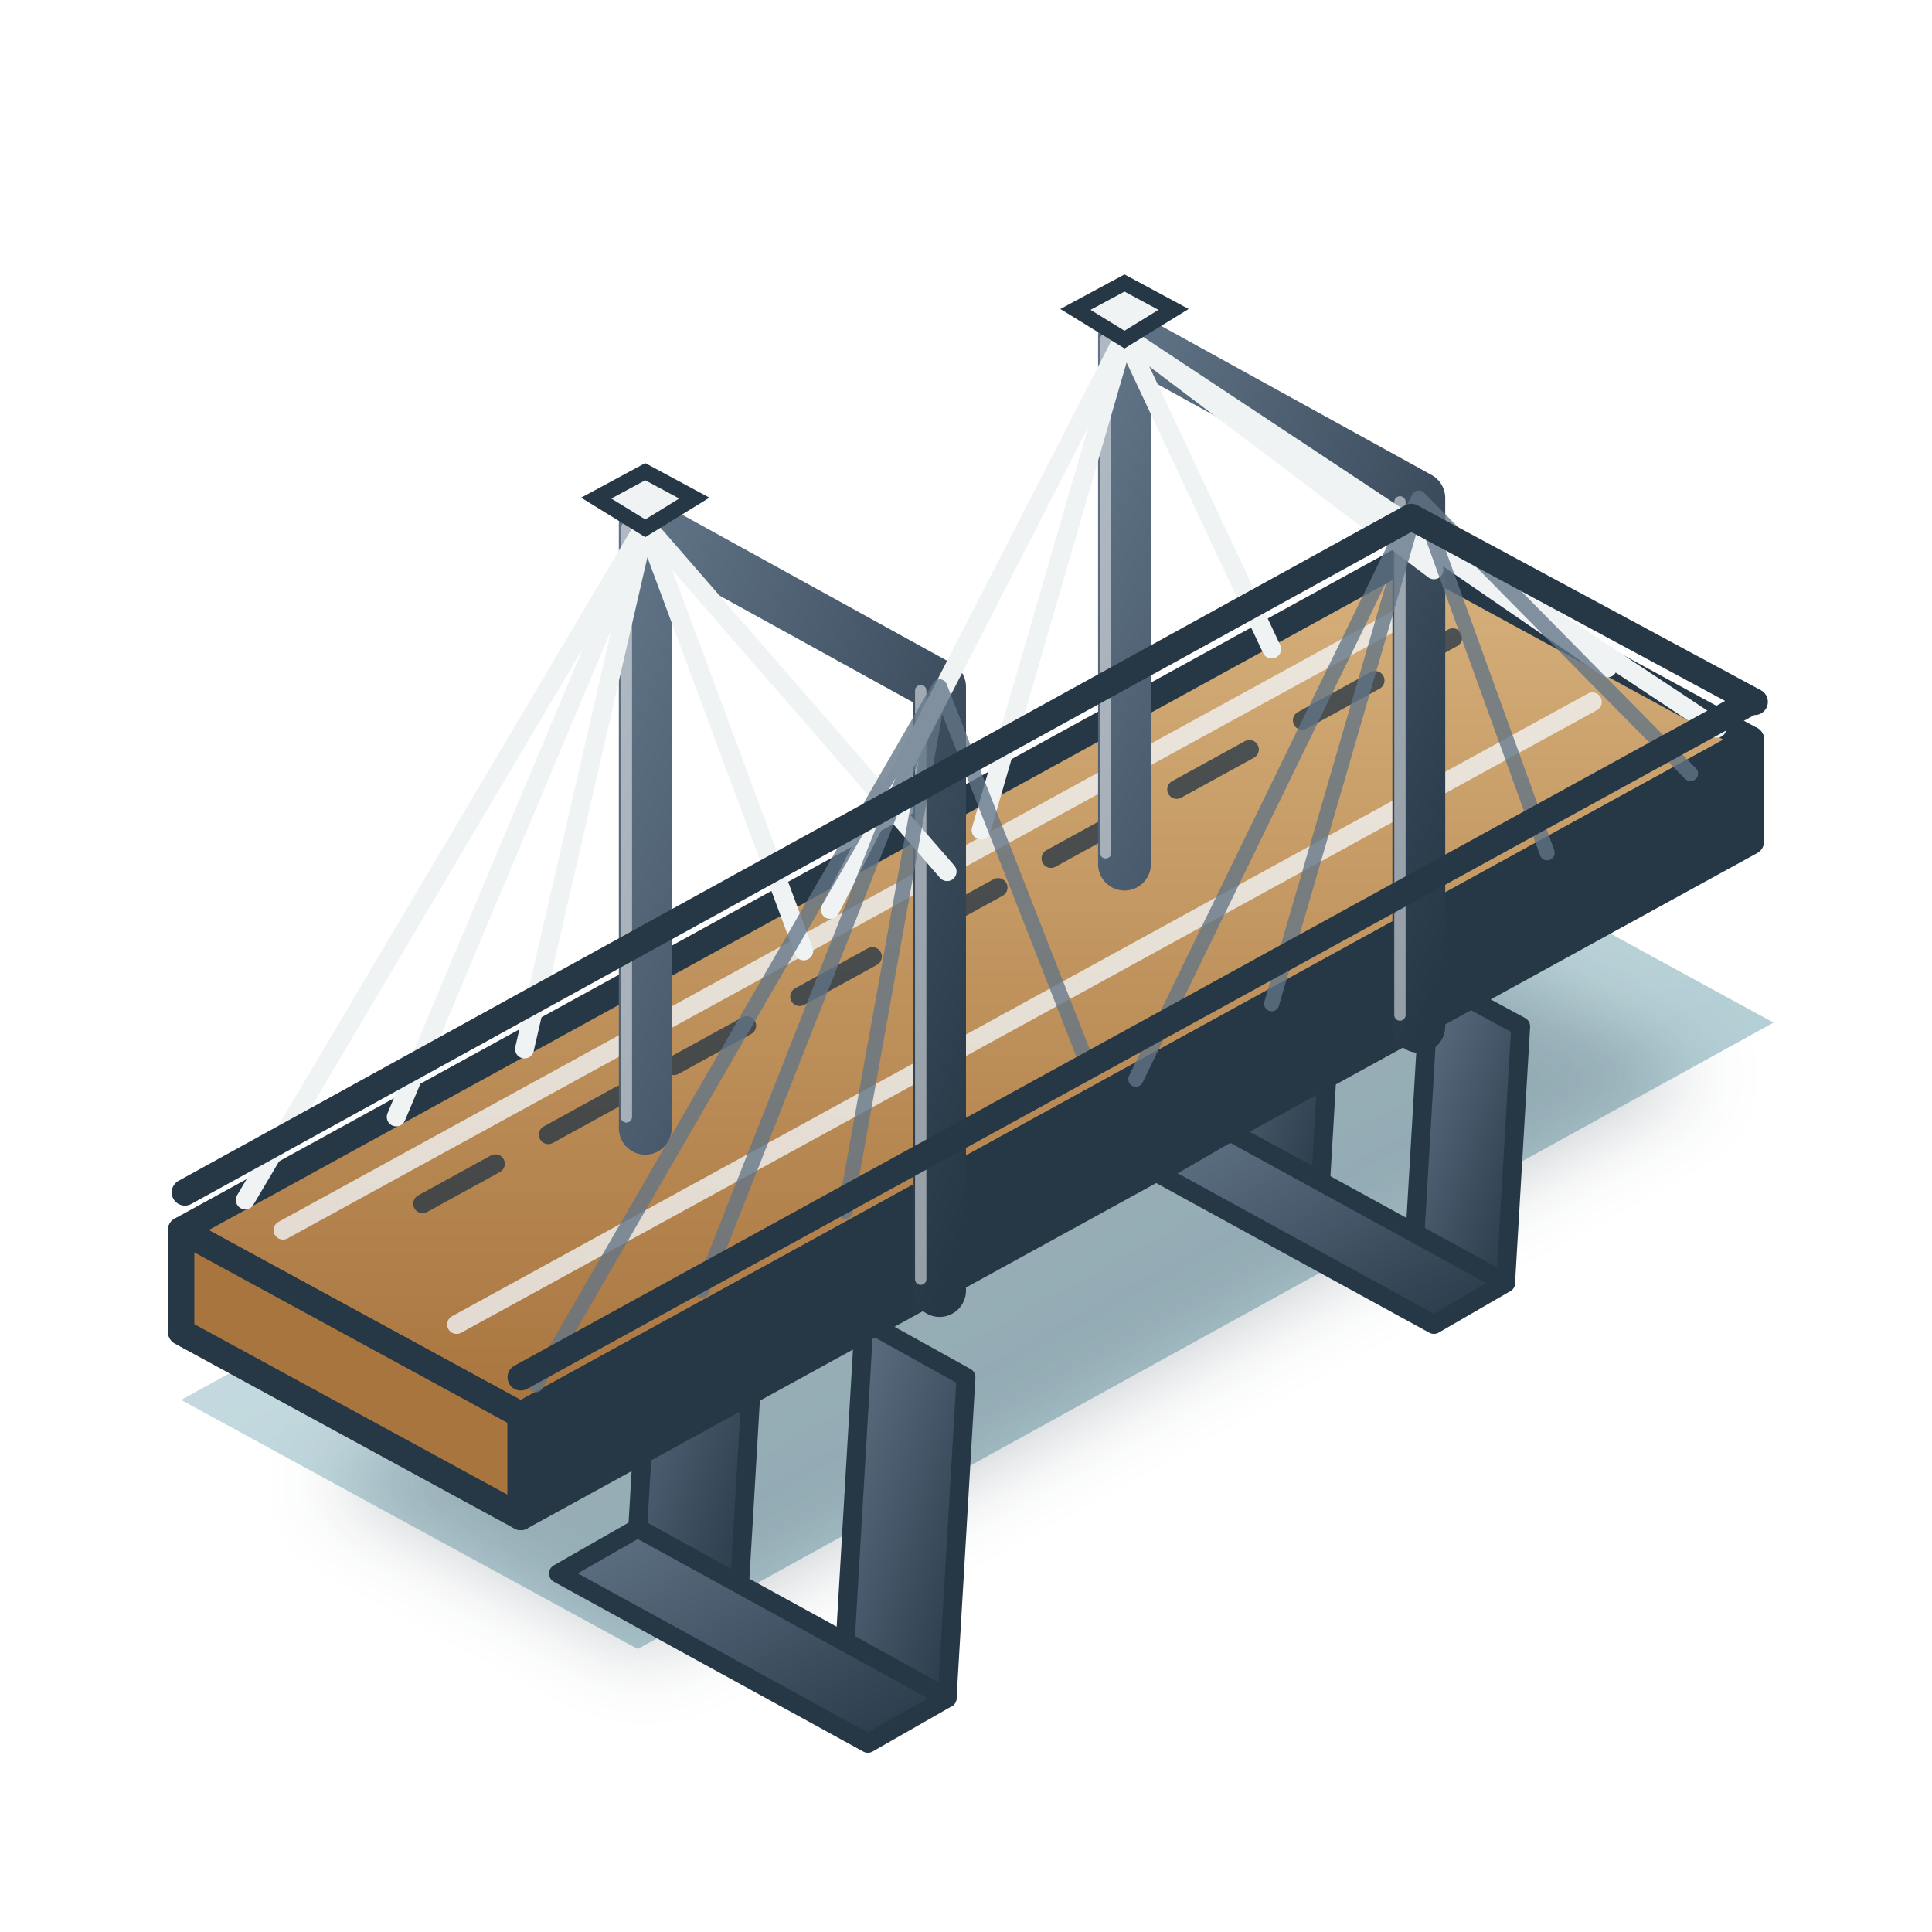
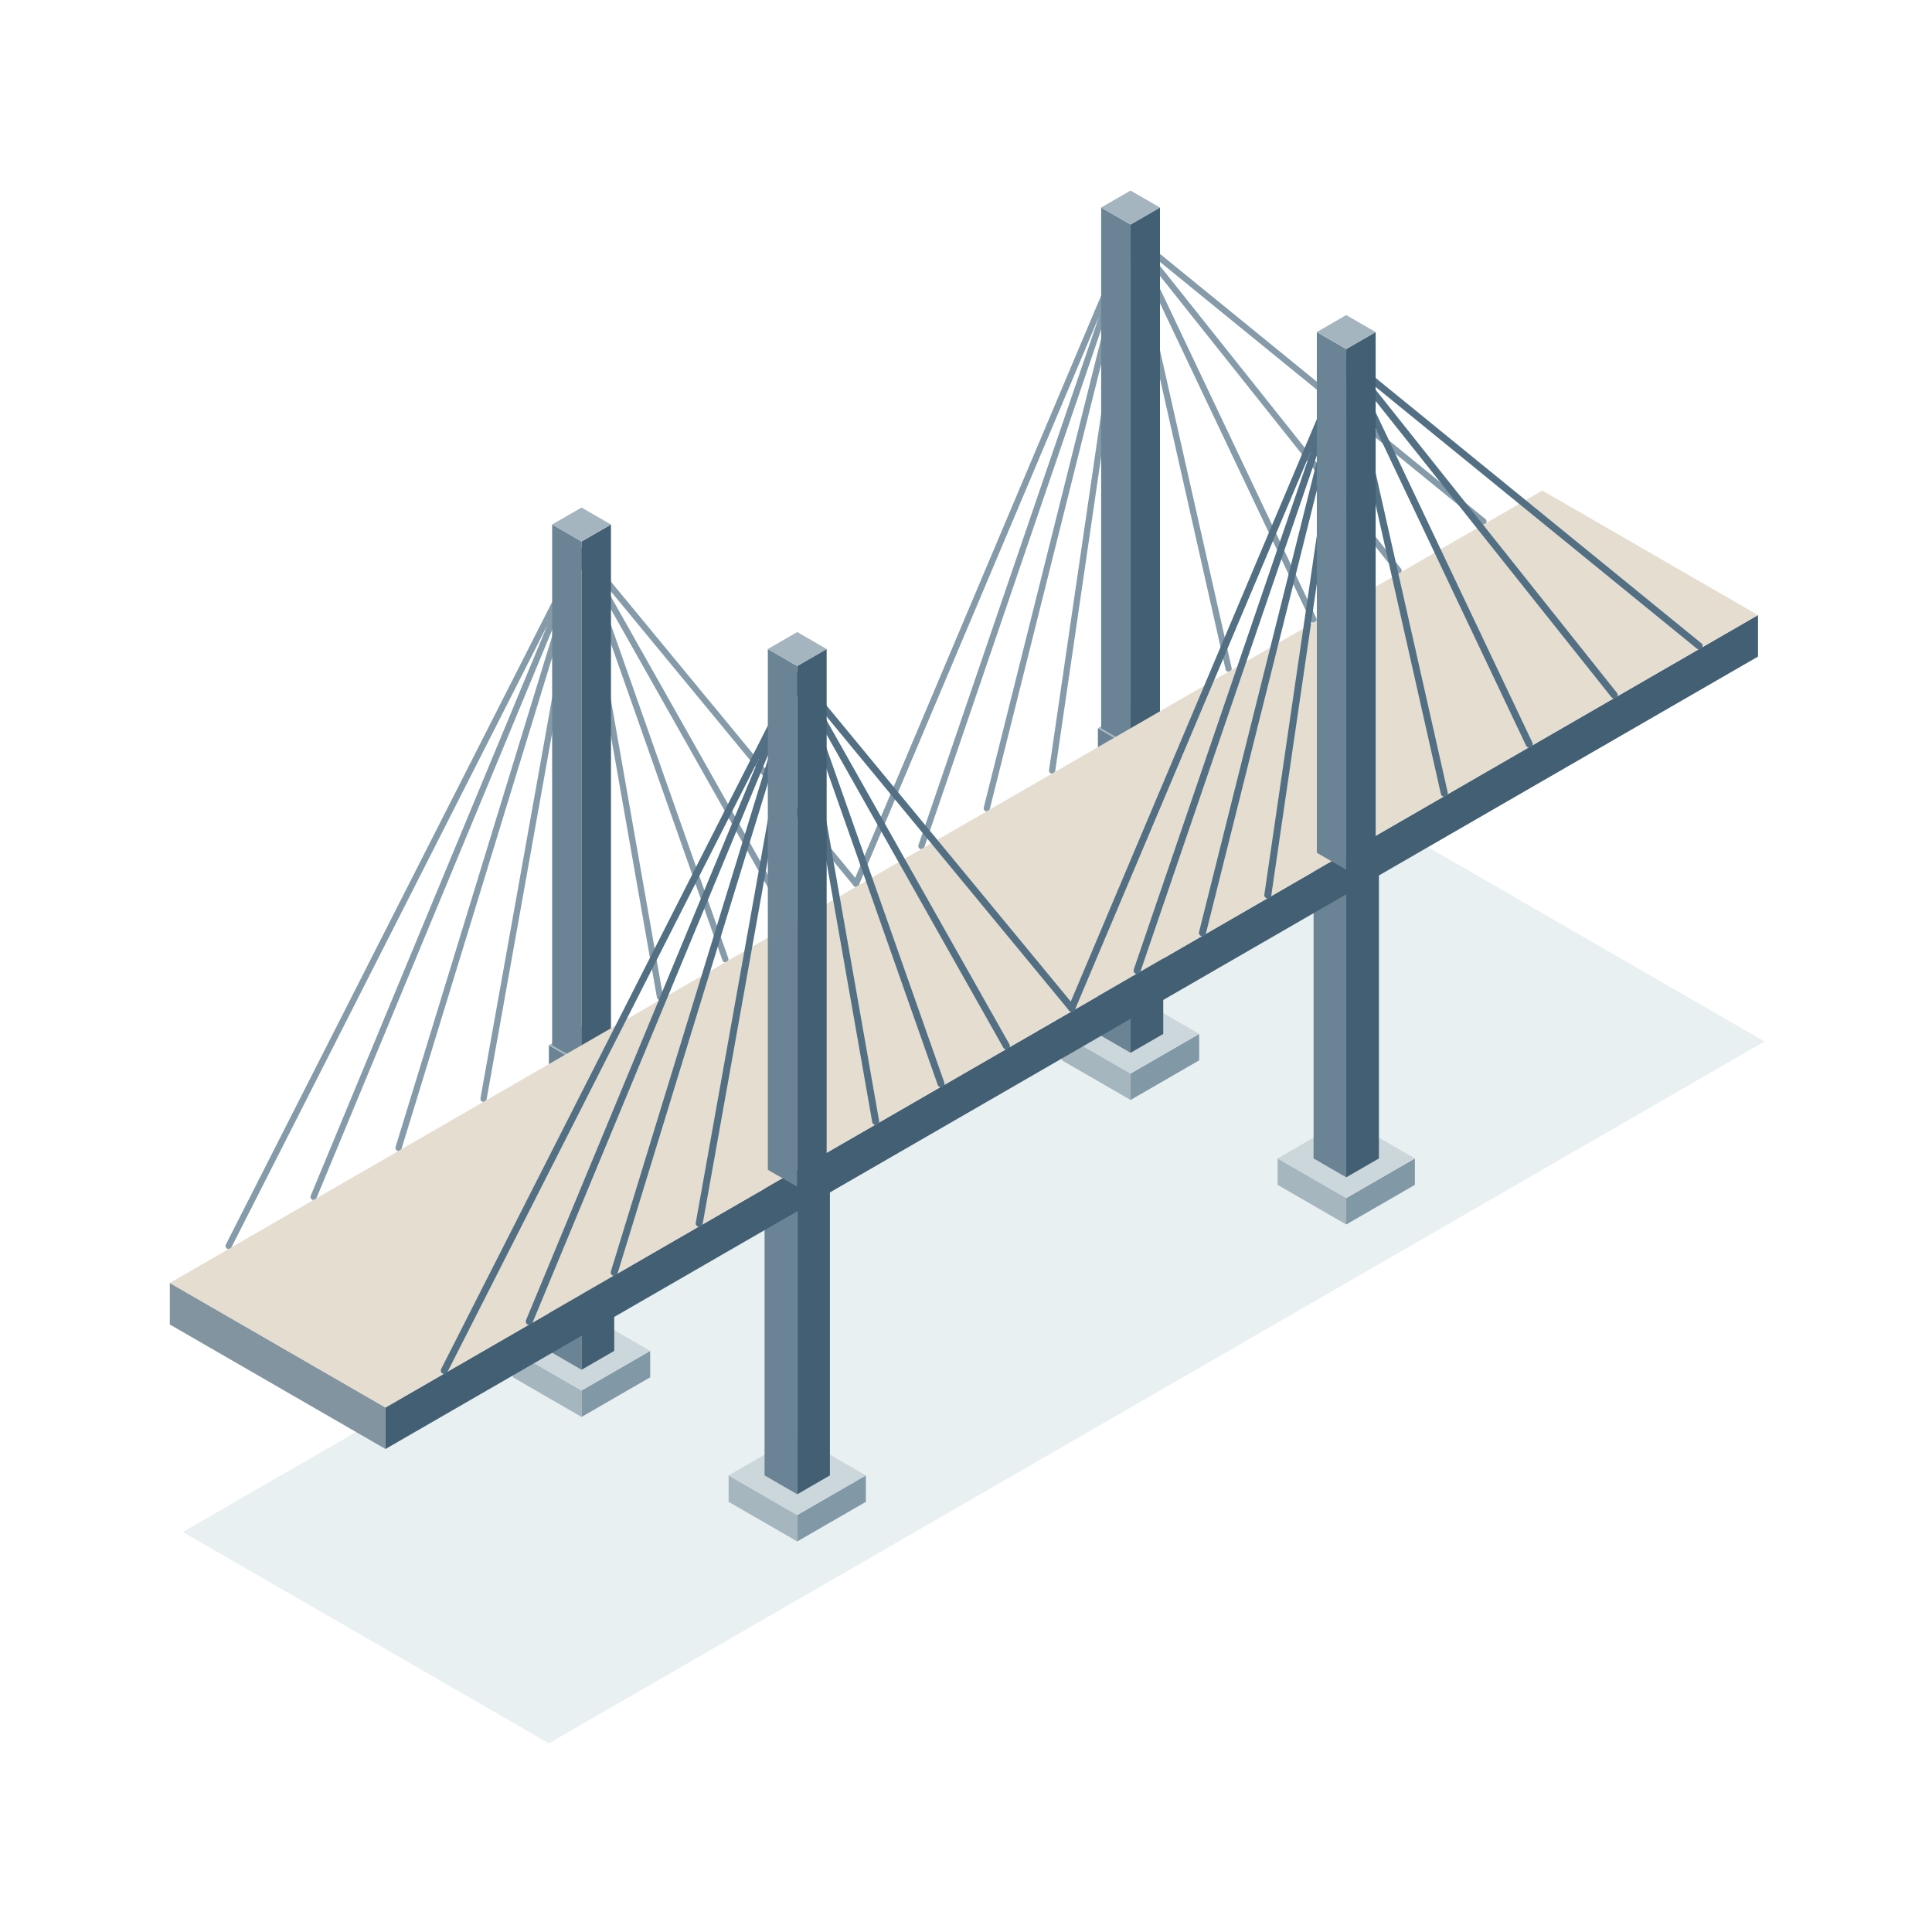
- <svg xmlns="http://www.w3.org/2000/svg" viewBox="0 0 512 512" role="img" aria-label="Isometric cable-stayed bridge">
-   <defs>
-     <linearGradient id="steel" x1="0" y1="0" x2="1" y2="1">
-       <stop offset="0" stop-color="#617487" />
-       <stop offset="1" stop-color="#263746" />
-     </linearGradient>
-     <linearGradient id="deck" x1="0" y1="0" x2="0" y2="1">
-       <stop offset="0" stop-color="#d6b07b" />
-       <stop offset="1" stop-color="#a9753f" />
-     </linearGradient>
-     <linearGradient id="water" x1="0" y1="0" x2="1" y2="1">
-       <stop offset="0" stop-color="#c7dfe4" />
-       <stop offset="1" stop-color="#7ca8b3" />
-     </linearGradient>
-     <filter id="shadow" x="-30%" y="-30%" width="160%" height="180%">
-       <feGaussianBlur stdDeviation="10" />
-     </filter>
-   </defs>
-   <path d="M48 371 349 205 470 271 169 437Z" fill="url(#water)" opacity=".72" />
-   <path d="M86 393 366 239 451 285 171 439Z" fill="#263746" opacity=".24" filter="url(#shadow)" />
-   <g fill="url(#steel)" stroke="#263746" stroke-width="5" stroke-linejoin="round">
-     <path d="m174 320 27 15-5 85-27-15Z" />
-     <path d="m229 350 27 15-5 85-27-15Z" />
-     <path d="m169 405 82 45-21 12-82-45Z" />
-     <path d="m330 232 24 13-4 68-24-13Z" />
-     <path d="m379 259 24 13-4 68-24-13Z" />
-     <path d="m326 300 73 40-19 11-73-40Z" />
+ <svg xmlns="http://www.w3.org/2000/svg" width="512" height="512" viewBox="0 0 512 512" role="img" aria-labelledby="bridge-title bridge-desc">
+   <g id="water">
+     <polygon points="48.464,406 370.626,220 467.62,276 145.459,462" fill="#E8F0F2" />
  </g>
-   <path d="M48 326 374 147 464 196 138 375Z" fill="url(#deck)" stroke="#263746" stroke-width="7" stroke-linejoin="round" />
-   <path d="m48 326 90 49v27l-90-49Z" fill="#a9753f" stroke="#263746" stroke-width="7" stroke-linejoin="round" />
-   <path d="m138 375 326-179v27L138 402Z" fill="#263746" stroke="#263746" stroke-width="7" stroke-linejoin="round" />
-   <path d="M75 326 376 161M121 351 422 186" fill="none" stroke="#f0f3f4" stroke-width="5" stroke-linecap="round" opacity=".8" />
-   <path d="M112 319 385 169" fill="none" stroke="#263746" stroke-width="5" stroke-dasharray="22 16" stroke-linecap="round" opacity=".78" />
-   <g fill="none" stroke="url(#steel)" stroke-width="14" stroke-linecap="round" stroke-linejoin="round">
-     <path d="M171 299 171 139M249 342 249 182M171 139 249 182" />
-     <path d="M298 229 298 89M376 272 376 132M298 89 376 132" />
+   <g id="foundations-and-piers">
+     <g id="pier-294-0">
+       <polygon points="281.425,281 299.611,291.5 299.611,284.5 281.425,274" fill="#A6B6BE" />
+       <polygon points="299.611,291.5 317.798,281 317.798,274 299.611,284.5" fill="#8198A6" />
+       <polygon points="281.425,274 299.611,263.5 317.798,274 299.611,284.5" fill="#CCD7DC" />
+       <polygon points="290.951,274 299.611,279 299.611,198 290.951,193" fill="#6B8495" />
+       <polygon points="299.611,279 308.272,274 308.272,193 299.611,198" fill="#425F73" />
+       <polygon points="290.951,193 299.611,188 308.272,193 299.611,198" fill="#A4B5C0" />
+     </g>
+     <g id="pier-294-66">
+       <polygon points="338.583,314 356.769,324.5 356.769,317.5 338.583,307" fill="#A6B6BE" />
+       <polygon points="356.769,324.5 374.956,314 374.956,307 356.769,317.5" fill="#8198A6" />
+       <polygon points="338.583,307 356.769,296.5 374.956,307 356.769,317.5" fill="#CCD7DC" />
+       <polygon points="348.109,307 356.769,312 356.769,231 348.109,226" fill="#6B8495" />
+       <polygon points="356.769,312 365.429,307 365.429,226 356.769,231" fill="#425F73" />
+       <polygon points="348.109,226 356.769,221 365.429,226 356.769,231" fill="#A4B5C0" />
+     </g>
+     <g id="pier-126-0">
+       <polygon points="135.933,365 154.119,375.5 154.119,368.5 135.933,358" fill="#A6B6BE" />
+       <polygon points="154.119,375.5 172.306,365 172.306,358 154.119,368.5" fill="#8198A6" />
+       <polygon points="135.933,358 154.119,347.5 172.306,358 154.119,368.5" fill="#CCD7DC" />
+       <polygon points="145.459,358 154.119,363 154.119,282 145.459,277" fill="#6B8495" />
+       <polygon points="154.119,363 162.779,358 162.779,277 154.119,282" fill="#425F73" />
+       <polygon points="145.459,277 154.119,272 162.779,277 154.119,282" fill="#A4B5C0" />
+     </g>
+     <g id="pier-126-66">
+       <polygon points="193.09,398 211.277,408.5 211.277,401.5 193.09,391" fill="#A6B6BE" />
+       <polygon points="211.277,408.5 229.463,398 229.463,391 211.277,401.5" fill="#8198A6" />
+       <polygon points="193.09,391 211.277,380.5 229.463,391 211.277,401.5" fill="#CCD7DC" />
+       <polygon points="202.617,391 211.277,396 211.277,315 202.617,310" fill="#6B8495" />
+       <polygon points="211.277,396 219.937,391 219.937,310 211.277,315" fill="#425F73" />
+       <polygon points="202.617,310 211.277,305 219.937,310 211.277,315" fill="#A4B5C0" />
+     </g>
  </g>
-   <g fill="none" stroke="#f0f3f4" stroke-width="3" stroke-linecap="round" opacity=".55">
-     <path d="M166 296 166 140M244 339 244 183M293 226 293 90M371 269 371 133" />
+   <g id="far-stay-cables">
+     <path d="M154.119,146 L60.588,330.2 M154.119,146 L83.105,317.2 M154.119,146 L105.622,304.2 M154.119,146 L128.138,291.2 M154.119,146 L174.904,264.2 M154.119,146 L192.224,254.2 M154.119,146 L209.545,244.2 M154.119,146 L226.865,234.2" fill="none" stroke="#859BAA" stroke-width="1.65" stroke-linecap="round" stroke-linejoin="round" />
+     <path d="M299.611,62 L226.865,234.2 M299.611,62 L244.186,224.2 M299.611,62 L261.506,214.2 M299.611,62 L278.827,204.2 M299.611,62 L325.592,177.2 M299.611,62 L348.109,164.2 M299.611,62 L370.626,151.2 M299.611,62 L393.142,138.2" fill="none" stroke="#859BAA" stroke-width="1.65" stroke-linecap="round" stroke-linejoin="round" />
  </g>
-   <g fill="none" stroke="#f0f3f4" stroke-width="5" stroke-linecap="round" stroke-linejoin="round">
-     <path d="M171 139 65 318M171 139 105 296M171 139 139 278M171 139 213 252M171 139 251 231" />
-     <path d="M298 89 220 241M298 89 260 220M298 89 337 172M298 89 380 151M298 89 426 177M298 89 455 193" />
+   <g id="far-pylons">
+     <polygon points="291.817,193 299.611,197.5 299.611,59.5 291.817,55" fill="#6B8495" />
+     <polygon points="299.611,197.5 307.406,193 307.406,55 299.611,59.5" fill="#425F73" />
+     <polygon points="291.817,55 299.611,50.5 307.406,55 299.611,59.5" fill="#A4B5C0" />
+     <polygon points="146.325,277 154.119,281.5 154.119,143.5 146.325,139" fill="#6B8495" />
+     <polygon points="154.119,281.5 161.913,277 161.913,139 154.119,143.5" fill="#425F73" />
+     <polygon points="146.325,139 154.119,134.5 161.913,139 154.119,143.5" fill="#A4B5C0" />
  </g>
-   <g fill="none" stroke="#617487" stroke-width="4" stroke-linecap="round" opacity=".78">
-     <path d="M249 182 142 367M249 182 186 342M249 182 224 321M249 182 287 279" />
-     <path d="M376 132 301 286M376 132 337 266M376 132 410 226M376 132 448 205" />
+   <g id="bridge-deck">
+     <polygon points="45,351 102.158,384 102.158,373 45,340" fill="#8194A0" />
+     <polygon points="102.158,384 465.888,174 465.888,163 102.158,373" fill="#425F73" />
+     <polygon points="45,340 408.731,130 465.888,163 102.158,373" fill="#E5DDD0" />
  </g>
-   <path d="M49 316 374 137 465 186M138 365 464 186" fill="none" stroke="#263746" stroke-width="7" stroke-linecap="round" stroke-linejoin="round" />
-   <g fill="#f0f3f4" stroke="#263746" stroke-width="4">
-     <path d="m158 132 13-7 13 7-13 8Z" />
-     <path d="m285 82 13-7 13 7-13 8Z" />
+   <g id="near-stay-cables">
+     <path d="M211.277,179 L117.746,363.2 M211.277,179 L140.263,350.2 M211.277,179 L162.779,337.2 M211.277,179 L185.296,324.2 M211.277,179 L232.061,297.2 M211.277,179 L249.382,287.2 M211.277,179 L266.703,277.2 M211.277,179 L284.023,267.2" fill="none" stroke="#526F84" stroke-width="1.85" stroke-linecap="round" stroke-linejoin="round" />
+     <path d="M356.769,95 L284.023,267.2 M356.769,95 L301.344,257.2 M356.769,95 L318.664,247.2 M356.769,95 L335.985,237.2 M356.769,95 L382.75,210.2 M356.769,95 L405.267,197.2 M356.769,95 L427.783,184.2 M356.769,95 L450.3,171.2" fill="none" stroke="#526F84" stroke-width="1.85" stroke-linecap="round" stroke-linejoin="round" />
+   </g>
+   <g id="near-pylons">
+     <polygon points="348.975,226 356.769,230.5 356.769,92.5 348.975,88" fill="#6B8495" />
+     <polygon points="356.769,230.5 364.563,226 364.563,88 356.769,92.5" fill="#425F73" />
+     <polygon points="348.975,88 356.769,83.5 364.563,88 356.769,92.5" fill="#A4B5C0" />
+     <polygon points="203.483,310 211.277,314.5 211.277,176.5 203.483,172" fill="#6B8495" />
+     <polygon points="211.277,314.5 219.071,310 219.071,172 211.277,176.5" fill="#425F73" />
+     <polygon points="203.483,172 211.277,167.5 219.071,172 211.277,176.5" fill="#A4B5C0" />
  </g>
</svg>
